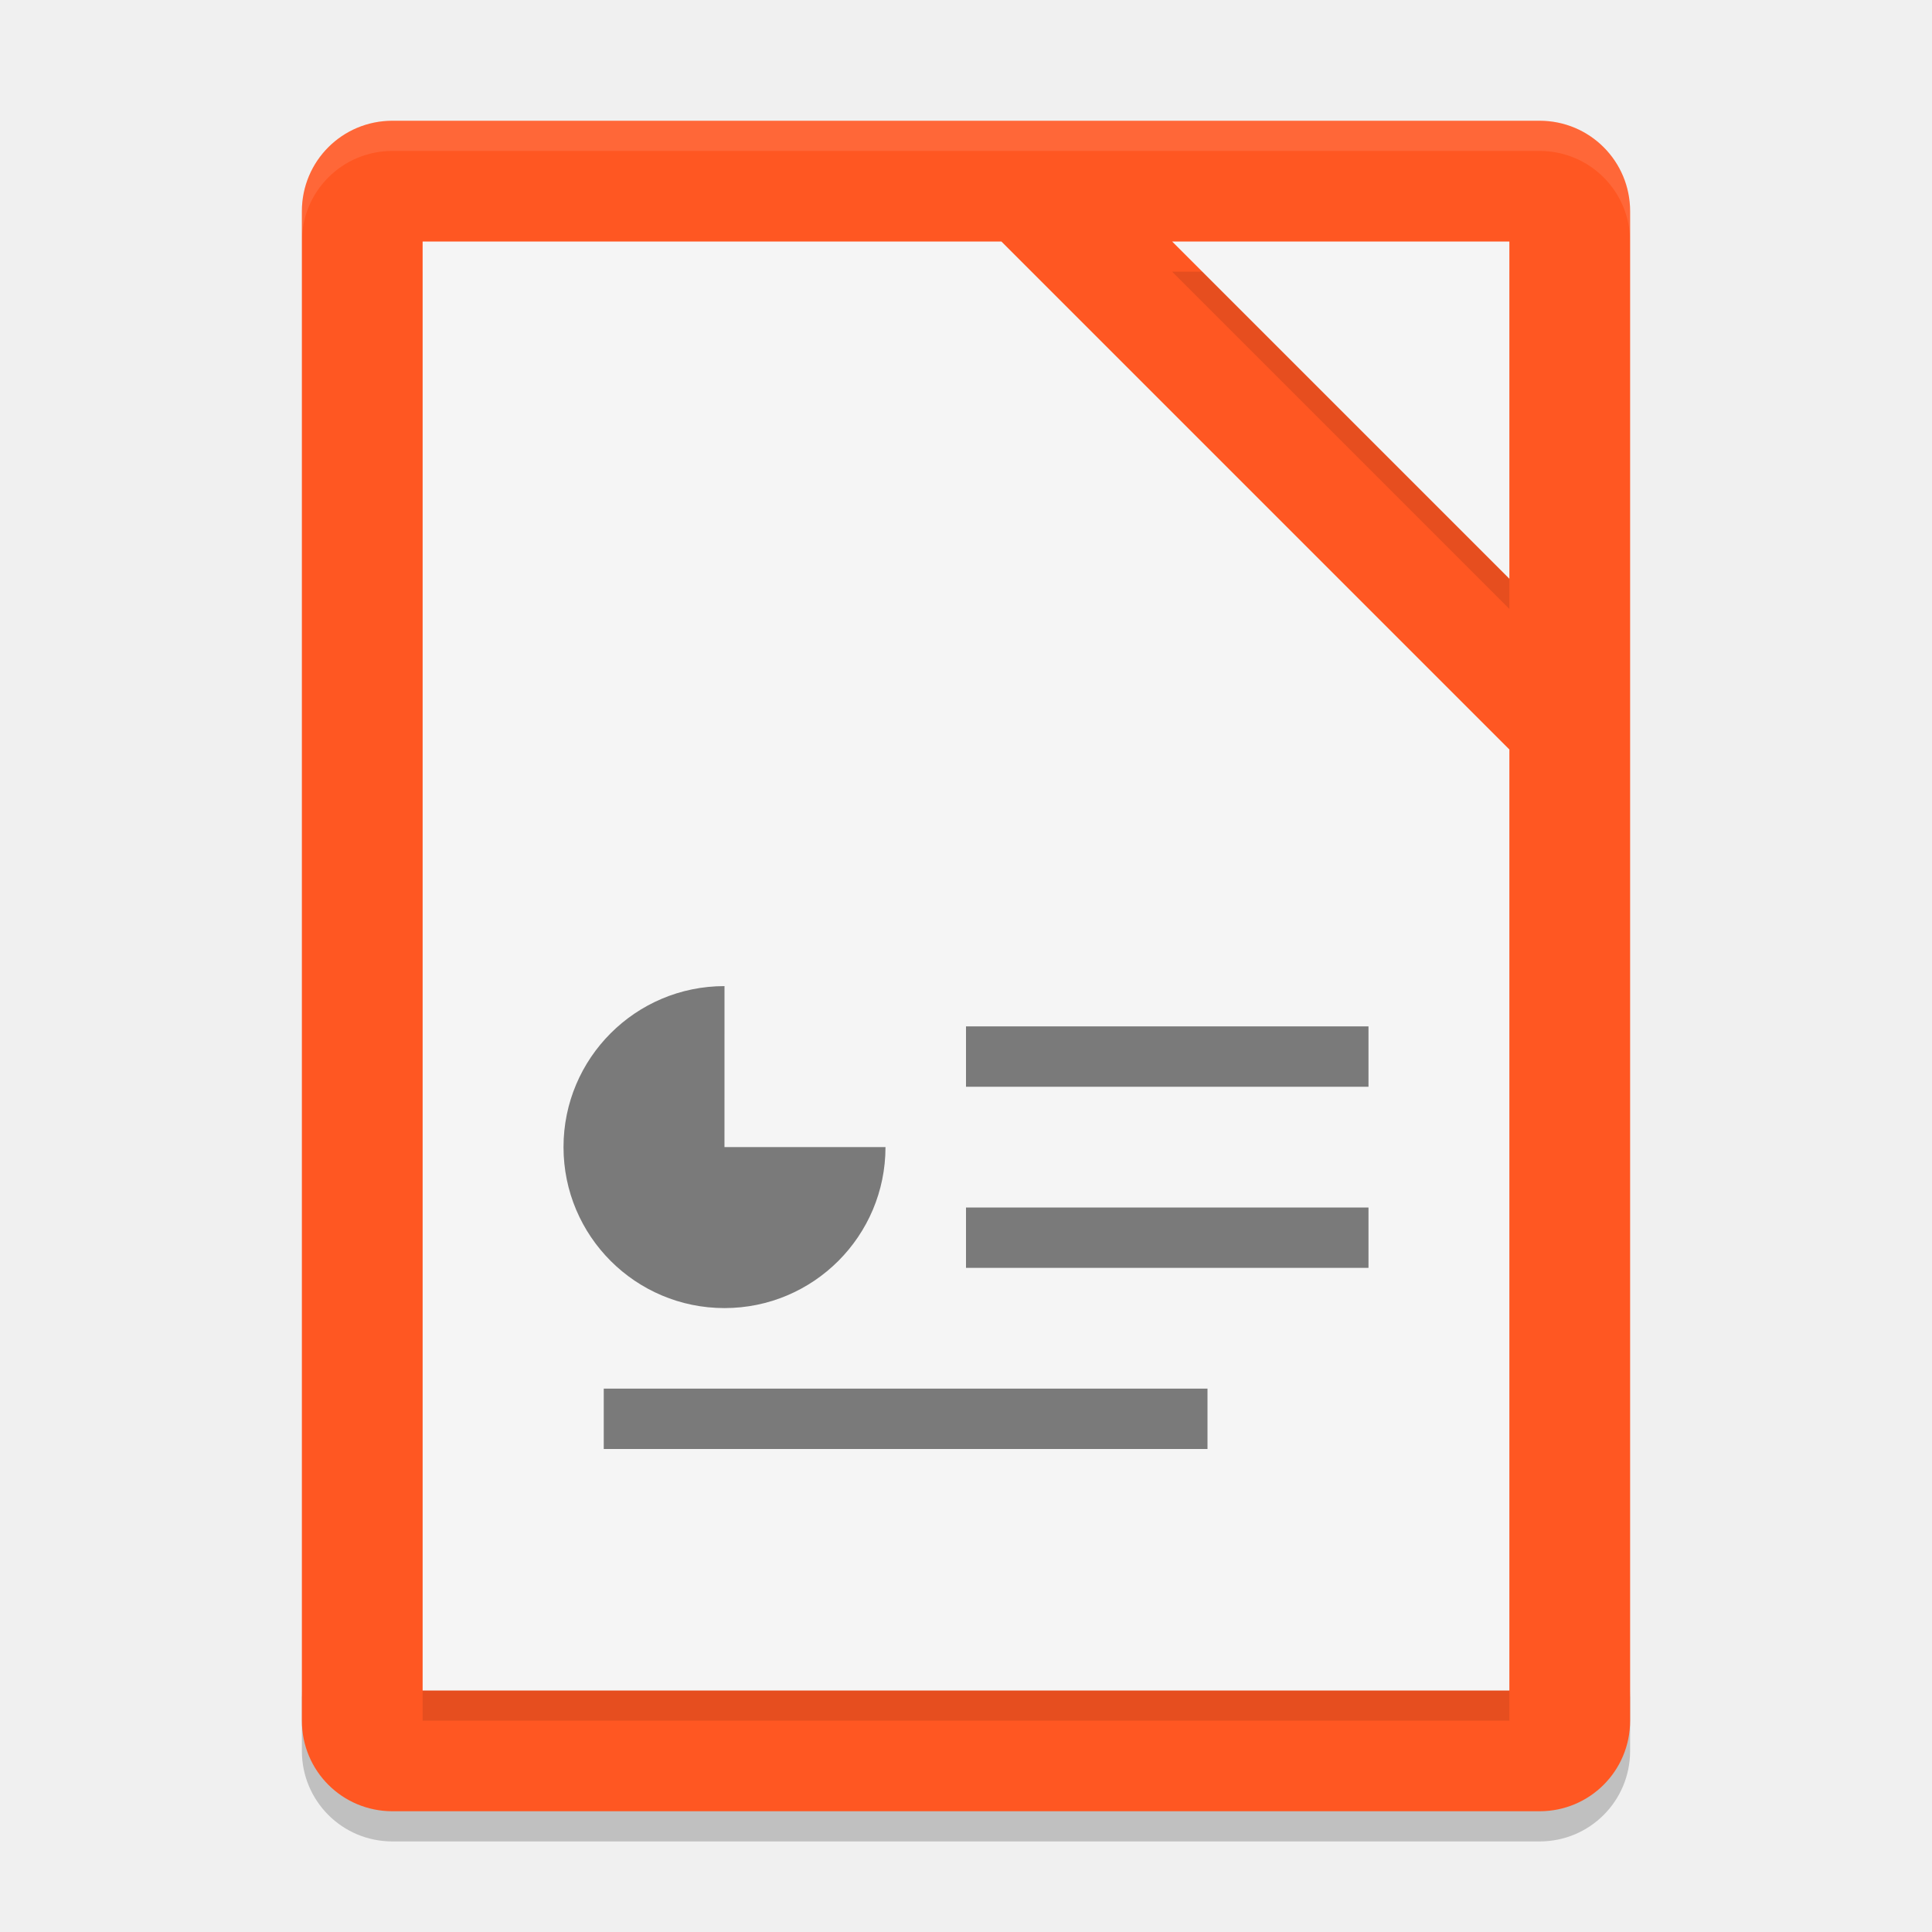
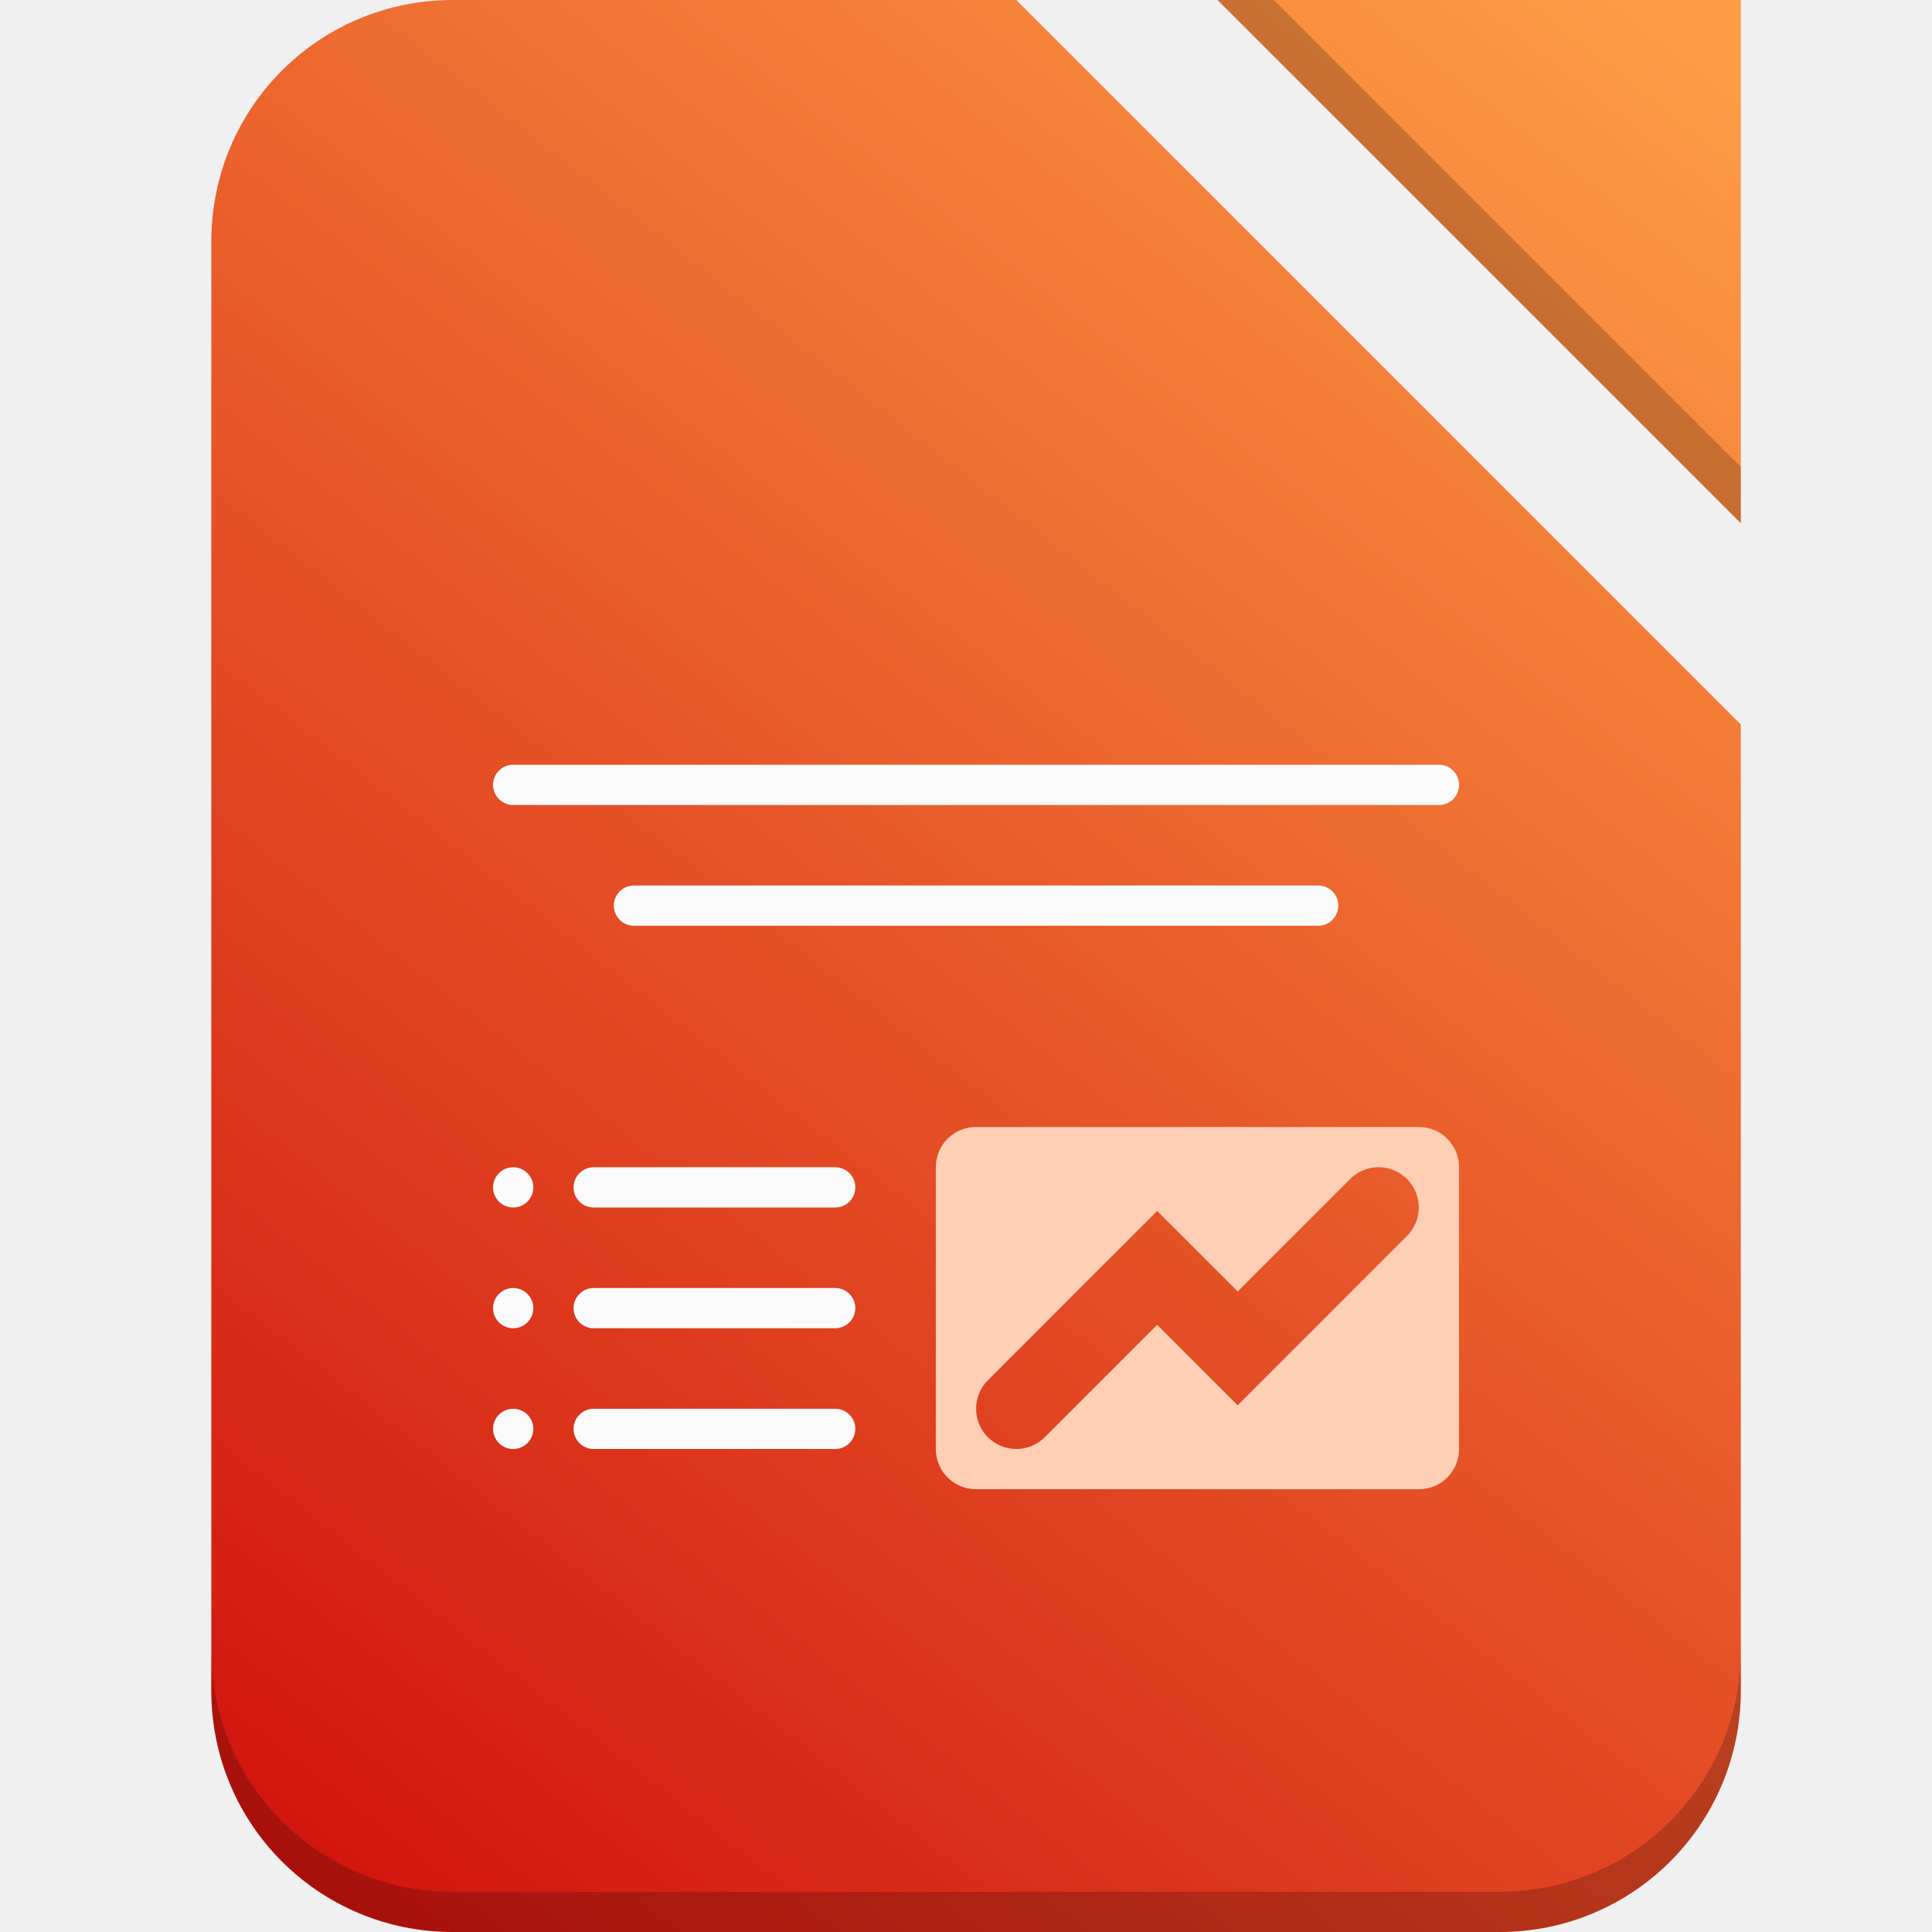
<svg xmlns="http://www.w3.org/2000/svg" width="64" height="64" version="1">
-   <path style="opacity:0.2" d="m 10,56 0,2 c 0,1.662 1.338,3 3,3 l 38,0 c 1.662,0 3,-1.338 3,-3 l 0,-2 c 0,1.662 -1.338,3 -3,3 l -38,0 c -1.662,0 -3,-1.338 -3,-3 z" />
-   <path style="fill:#ff5722" d="M 54,57 54,7 C 54,5.338 52.662,4 51,4 L 13,4 c -1.662,0 -3,1.338 -3,3 l 0,50 c 0,1.662 1.338,3 3,3 l 38,0 c 1.662,0 3,-1.338 3,-3 z" />
-   <path style="opacity:0.1" d="M 14,9 14,57 50,57 50,25.828 33.172,9 14,9 Z M 38.828,9 50,20.172 50,9 38.828,9 Z" />
-   <path style="fill:#f5f5f5" d="M 14,8 14,56 50,56 50,24.828 33.172,8 14,8 Z M 38.828,8 50,19.172 50,8 38.828,8 Z" />
-   <path style="opacity:0.1;fill:#ffffff" d="m 13,4 c -1.662,0 -3,1.338 -3,3 l 0,1 c 0,-1.662 1.338,-3 3,-3 l 38,0 c 1.662,0 3,1.338 3,3 L 54,7 C 54,5.338 52.662,4 51,4 L 13,4 Z" />
-   <path style="opacity:0.5" d="m 24,32.666 c -2.946,0 -5.333,2.388 -5.333,5.333 0,2.946 2.388,5.333 5.333,5.333 2.946,0 5.333,-2.388 5.333,-5.333 l -5.334,0 z m 8,1.334 0,2 13.333,0 0,-2 z m 0,6 0,2 13.333,0 0,-2 z m -12,6 0,2 20,0 0,-2 z" />
+   <path fill-rule="evenodd" clip-rule="evenodd" d="M15 0C10.568 0 7 3.568 7 8V56C7 60.432 10.568 64 15 64H49.667C54.099 64 57.667 60.432 57.667 56V24L33.667 0H15ZM40.333 0L57.667 17.333V0H40.333Z" fill="url(#paint0_linear_2_47)" />
+   <path fill-rule="evenodd" clip-rule="evenodd" d="M7 54.667V56C7 60.432 10.568 64 15 64H49.667C54.099 64 57.667 60.432 57.667 56V54.667C57.667 59.099 54.099 62.667 49.667 62.667H15C10.568 62.667 7 59.099 7 54.667Z" fill="black" fill-opacity="0.199" />
+   <path fill-rule="evenodd" clip-rule="evenodd" d="M40.333 0L57.667 17.333V15.467L42.2 0H40.333Z" fill="black" fill-opacity="0.198" />
+   <path d="M47.667 25.333H17C16.632 25.333 16.333 25.632 16.333 26C16.333 26.368 16.632 26.667 17 26.667H47.667C48.035 26.667 48.333 26.368 48.333 26C48.333 25.632 48.035 25.333 47.667 25.333Z" fill="#FAFAFA" />
+   <path d="M43.667 29.333H21C20.632 29.333 20.333 29.632 20.333 30C20.333 30.368 20.632 30.667 21 30.667H43.667C44.035 30.667 44.333 30.368 44.333 30C44.333 29.632 44.035 29.333 43.667 29.333Z" fill="#FAFAFA" />
+   <path fill-rule="evenodd" clip-rule="evenodd" d="M32.333 37.333C31.595 37.333 31 37.928 31 38.667V48C31 48.739 31.595 49.333 32.333 49.333H47C47.739 49.333 48.333 48.739 48.333 48V38.667C48.333 37.928 47.739 37.333 47 37.333H32.333ZM45.458 38.682C45.666 38.65 45.879 38.666 46.079 38.732C46.279 38.797 46.461 38.908 46.609 39.057C46.859 39.307 47 39.646 47 40C47 40.354 46.859 40.693 46.609 40.943L41 46.552L38.333 43.885L34.609 47.609C34.359 47.859 34.02 48 33.667 48C33.313 48 32.974 47.859 32.724 47.609C32.474 47.359 32.334 47.02 32.334 46.667C32.334 46.313 32.474 45.974 32.724 45.724L38.333 40.115L41 42.781L44.724 39.057C44.923 38.858 45.18 38.727 45.458 38.682Z" fill="#FECFB5" />
+   <path d="M27.667 38.667H19.667C19.299 38.667 19 38.965 19 39.333C19 39.702 19.299 40 19.667 40H27.667C28.035 40 28.333 39.702 28.333 39.333C28.333 38.965 28.035 38.667 27.667 38.667Z" fill="#FAFAFA" />
+   <path d="M27.667 42.667H19.667C19.299 42.667 19 42.965 19 43.333C19 43.702 19.299 44 19.667 44H27.667C28.035 44 28.333 43.702 28.333 43.333C28.333 42.965 28.035 42.667 27.667 42.667Z" fill="#FAFAFA" />
+   <path d="M27.667 46.667H19.667C19.299 46.667 19 46.965 19 47.333C19 47.702 19.299 48 19.667 48H27.667C28.035 48 28.333 47.702 28.333 47.333C28.333 46.965 28.035 46.667 27.667 46.667Z" fill="#FAFAFA" />
+   <path d="M17 40C17.368 40 17.667 39.702 17.667 39.333C17.667 38.965 17.368 38.667 17 38.667C16.632 38.667 16.333 38.965 16.333 39.333C16.333 39.702 16.632 40 17 40Z" fill="#FAFAFA" />
+   <path d="M17 44C17.368 44 17.667 43.702 17.667 43.333C17.667 42.965 17.368 42.667 17 42.667C16.632 42.667 16.333 42.965 16.333 43.333C16.333 43.702 16.632 44 17 44Z" fill="#FAFAFA" />
+   <path d="M17 48C17.368 48 17.667 47.702 17.667 47.333C17.667 46.965 17.368 46.667 17 46.667C16.632 46.667 16.333 46.965 16.333 47.333C16.333 47.702 16.632 48 17 48Z" fill="#FAFAFA" />
+   <defs>
+     <linearGradient id="paint0_linear_2_47" x1="8.333" y1="62.667" x2="56.333" y2="1.333" gradientUnits="userSpaceOnUse">
+       <stop stop-color="#D0120D" />
+       <stop offset="1" stop-color="#FE9C45" />
+     </linearGradient>
+   </defs>
</svg>
